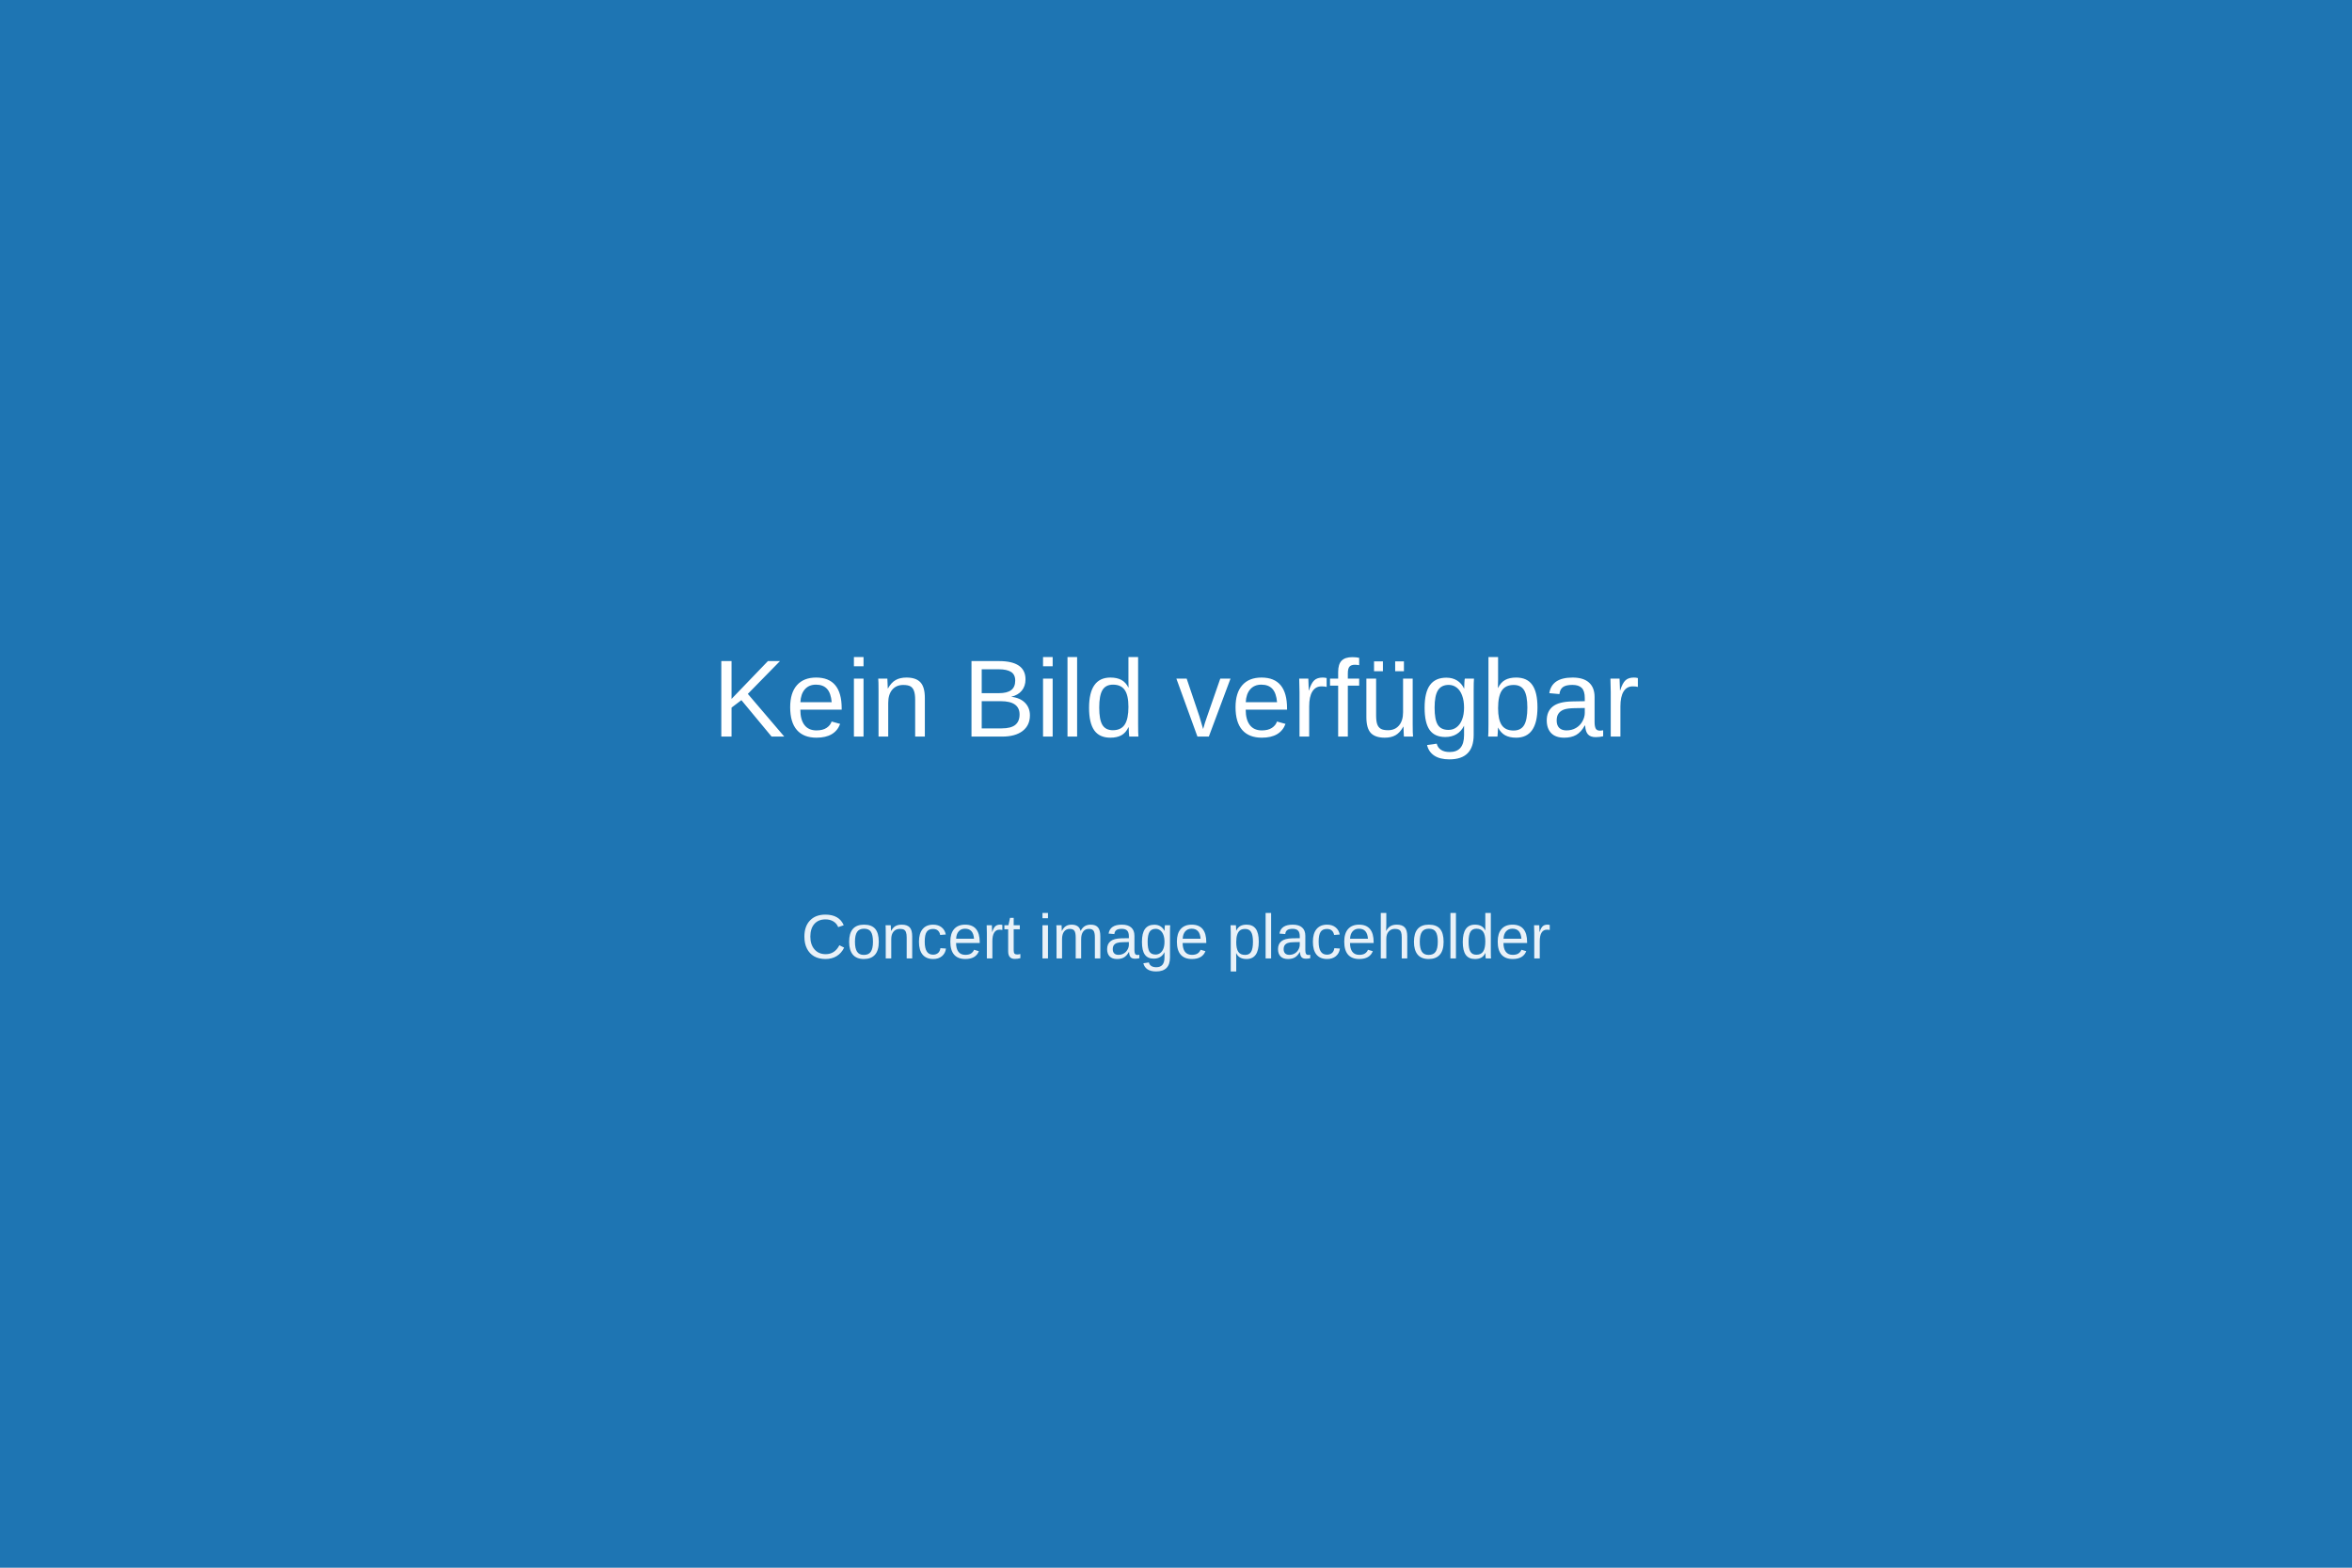
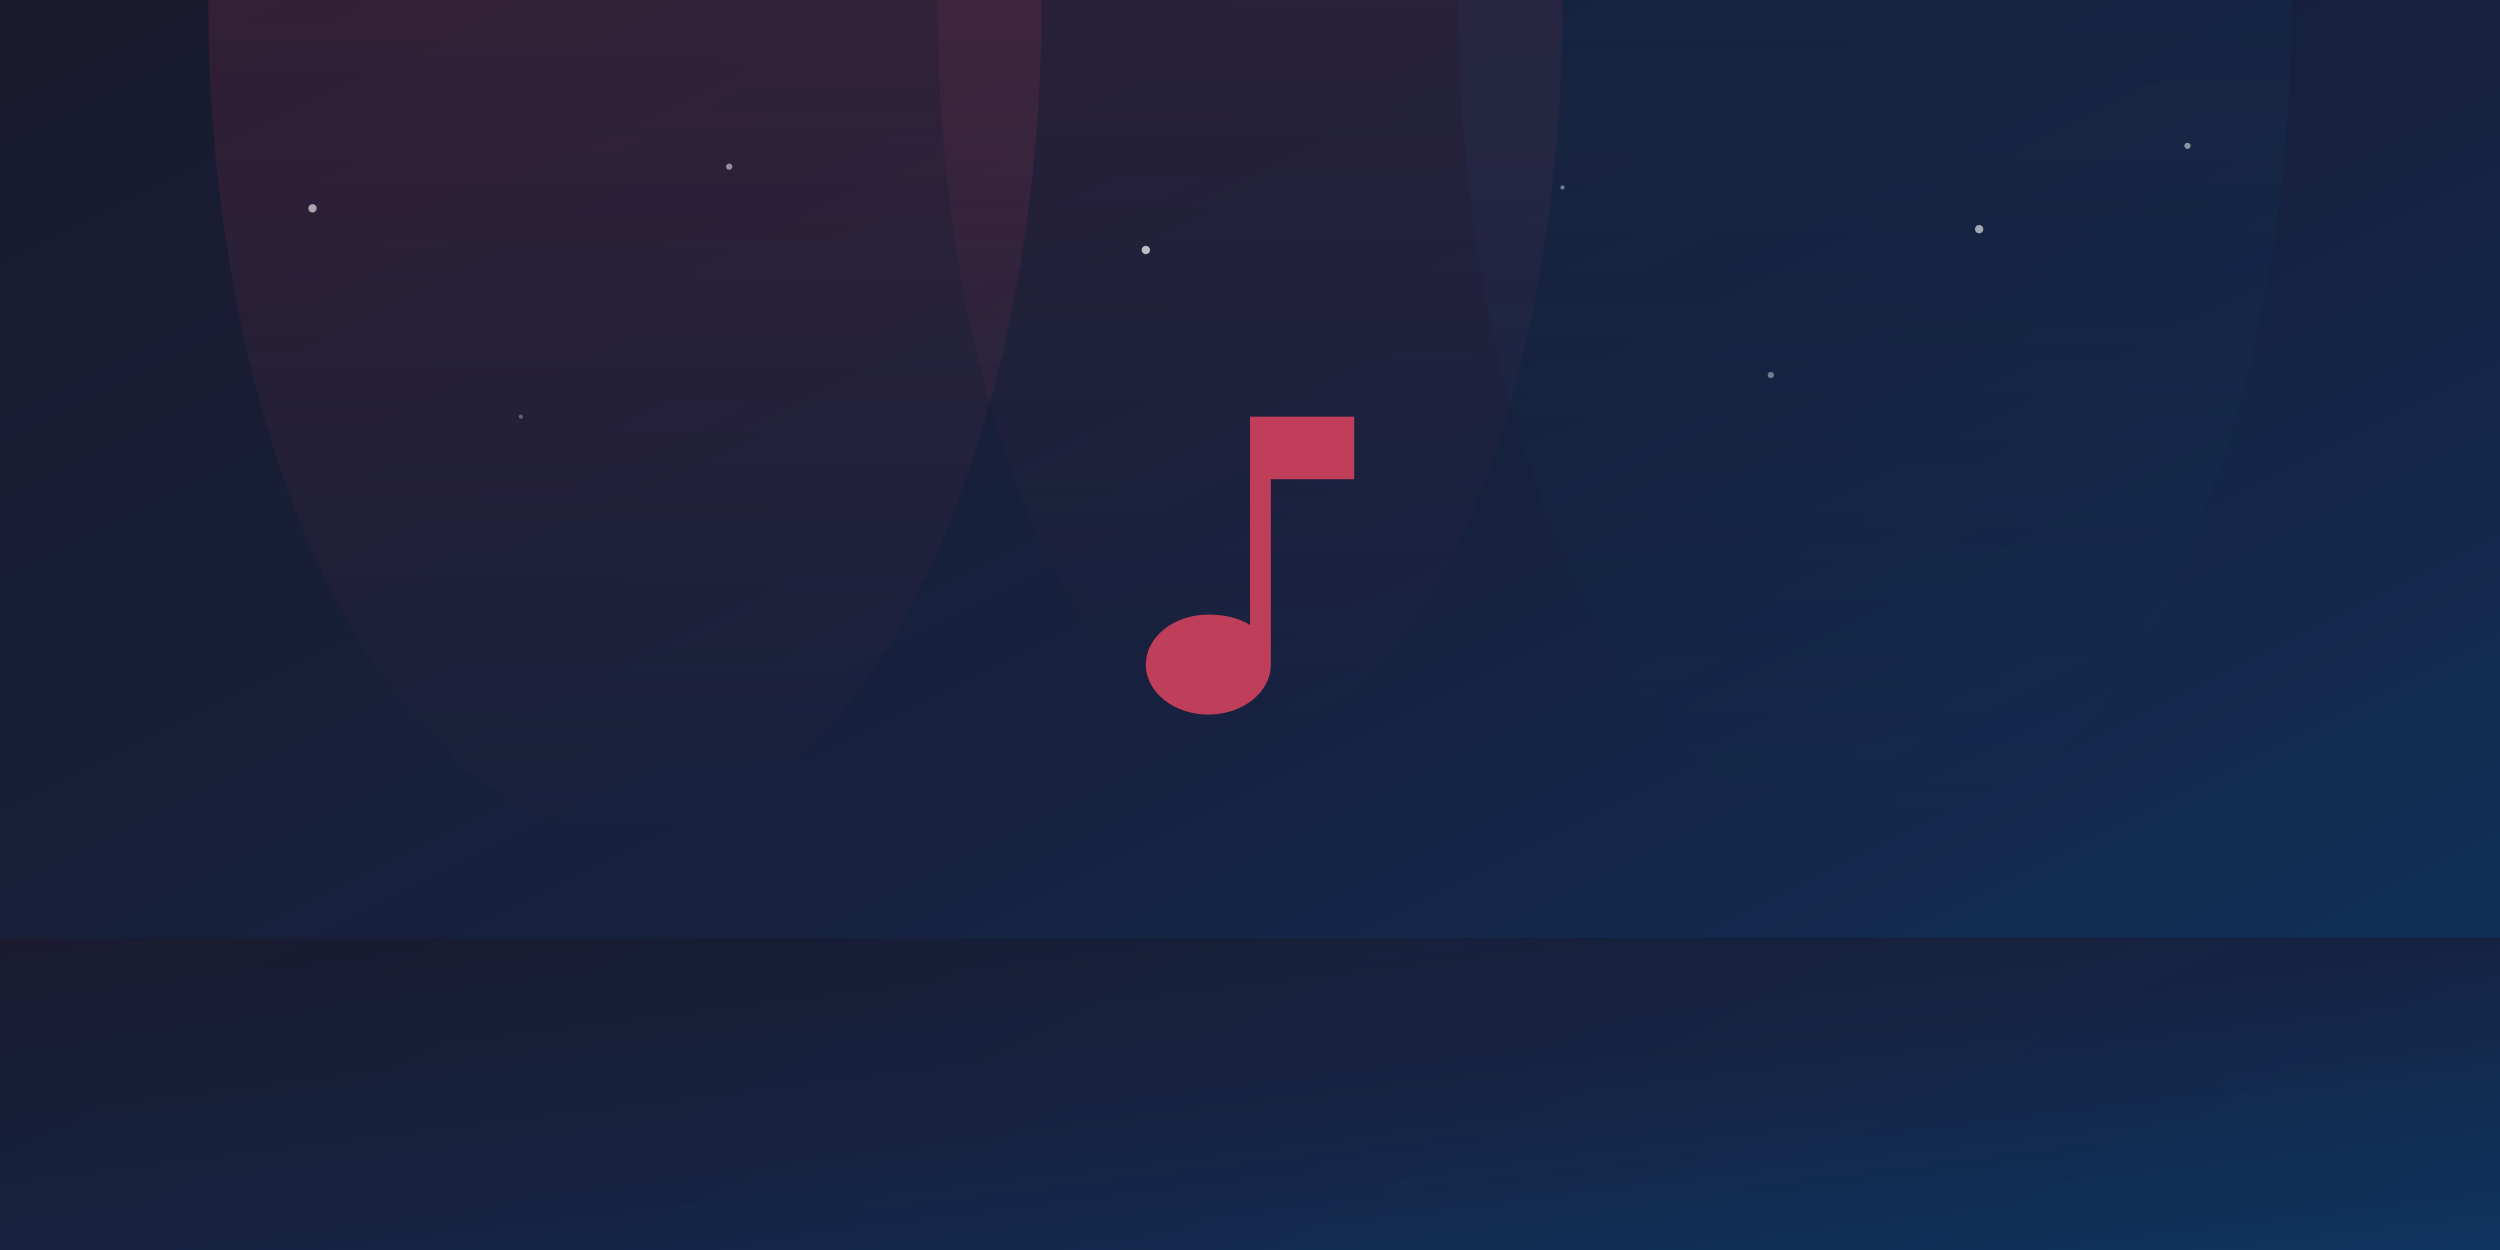
- <svg xmlns="http://www.w3.org/2000/svg" width="600" height="400" viewBox="0 0 600 400">
-   <rect width="100%" height="100%" fill="#1e75b3" />
-   <g fill="#fff" font-family="Arial, Helvetica, sans-serif">
-     <text x="50%" y="45%" dominant-baseline="middle" text-anchor="middle" font-size="28">Kein Bild verfügbar</text>
-     <text x="50%" y="60%" dominant-baseline="middle" text-anchor="middle" font-size="16" opacity="0.9">Concert image placeholder</text>
+ <svg xmlns="http://www.w3.org/2000/svg" width="1200" height="600" viewBox="0 0 1200 600">
+   <defs>
+     <linearGradient id="bg" x1="0%" y1="0%" x2="100%" y2="100%">
+       <stop offset="0%" style="stop-color:#1a1a2e" />
+       <stop offset="50%" style="stop-color:#16213e" />
+       <stop offset="100%" style="stop-color:#0f3460" />
+     </linearGradient>
+     <linearGradient id="spotlight1" x1="0%" y1="0%" x2="0%" y2="100%">
+       <stop offset="0%" style="stop-color:#e94560;stop-opacity:0.8" />
+       <stop offset="100%" style="stop-color:#e94560;stop-opacity:0" />
+     </linearGradient>
+     <linearGradient id="spotlight2" x1="0%" y1="0%" x2="0%" y2="100%">
+       <stop offset="0%" style="stop-color:#0f4c75;stop-opacity:0.6" />
+       <stop offset="100%" style="stop-color:#0f4c75;stop-opacity:0" />
+     </linearGradient>
+   </defs>
+   <rect width="100%" height="100%" fill="url(#bg)" />
+   <ellipse cx="300" cy="0" rx="200" ry="400" fill="url(#spotlight1)" opacity="0.3" />
+   <ellipse cx="900" cy="0" rx="200" ry="400" fill="url(#spotlight2)" opacity="0.4" />
+   <ellipse cx="600" cy="0" rx="150" ry="350" fill="url(#spotlight1)" opacity="0.2" />
+   <circle cx="150" cy="100" r="2" fill="#fff" opacity="0.6" />
+   <circle cx="350" cy="80" r="1.5" fill="#fff" opacity="0.5" />
+   <circle cx="550" cy="120" r="2" fill="#fff" opacity="0.7" />
+   <circle cx="750" cy="90" r="1" fill="#fff" opacity="0.4" />
+   <circle cx="950" cy="110" r="2" fill="#fff" opacity="0.6" />
+   <circle cx="1050" cy="70" r="1.5" fill="#fff" opacity="0.5" />
+   <circle cx="250" cy="200" r="1" fill="#fff" opacity="0.3" />
+   <circle cx="850" cy="180" r="1.5" fill="#fff" opacity="0.4" />
+   <g transform="translate(540, 200)" fill="#e94560" opacity="0.8">
+     <path d="M60 0v100c-5.5-3.5-12.5-5-20-5-16.5 0-30 10.7-30 24s13.5 24 30 24 30-10.7 30-24V30h40v-30H60z" />
+     <circle cx="40" cy="119" r="20" fill="none" stroke="#e94560" stroke-width="3" />
  </g>
+   <rect y="450" width="100%" height="150" fill="url(#bg)" opacity="0.8" />
</svg>
